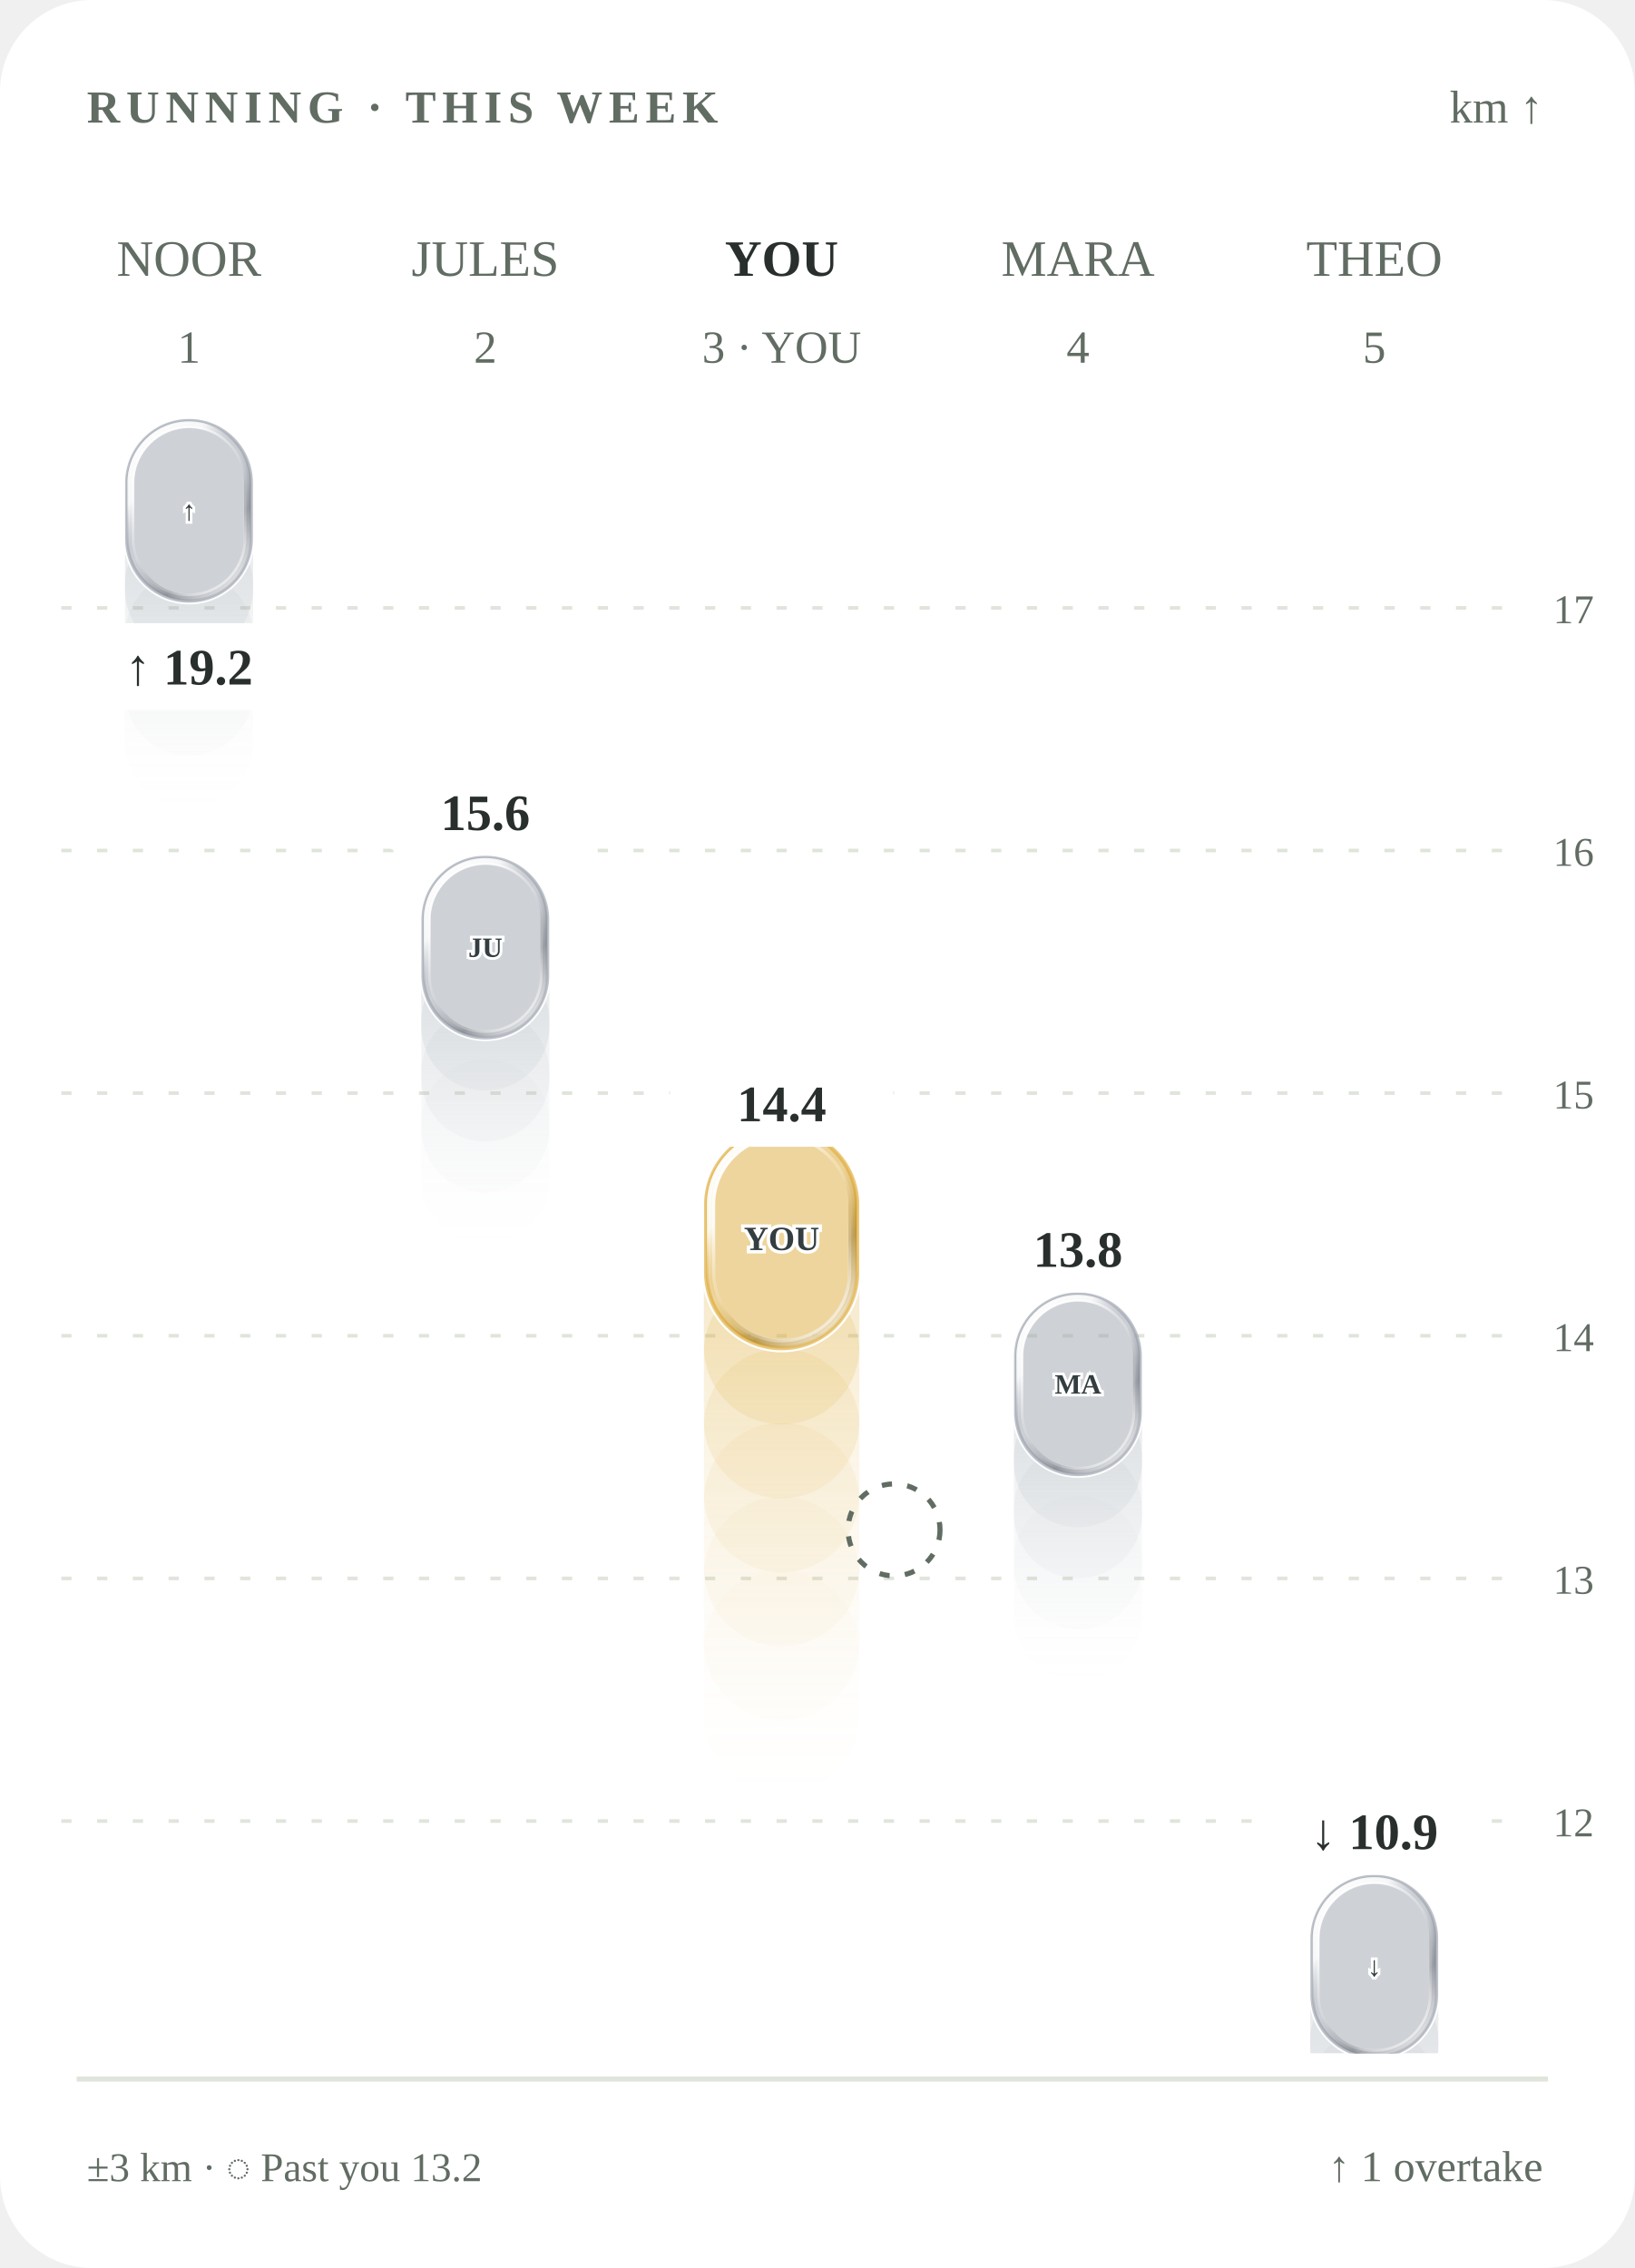
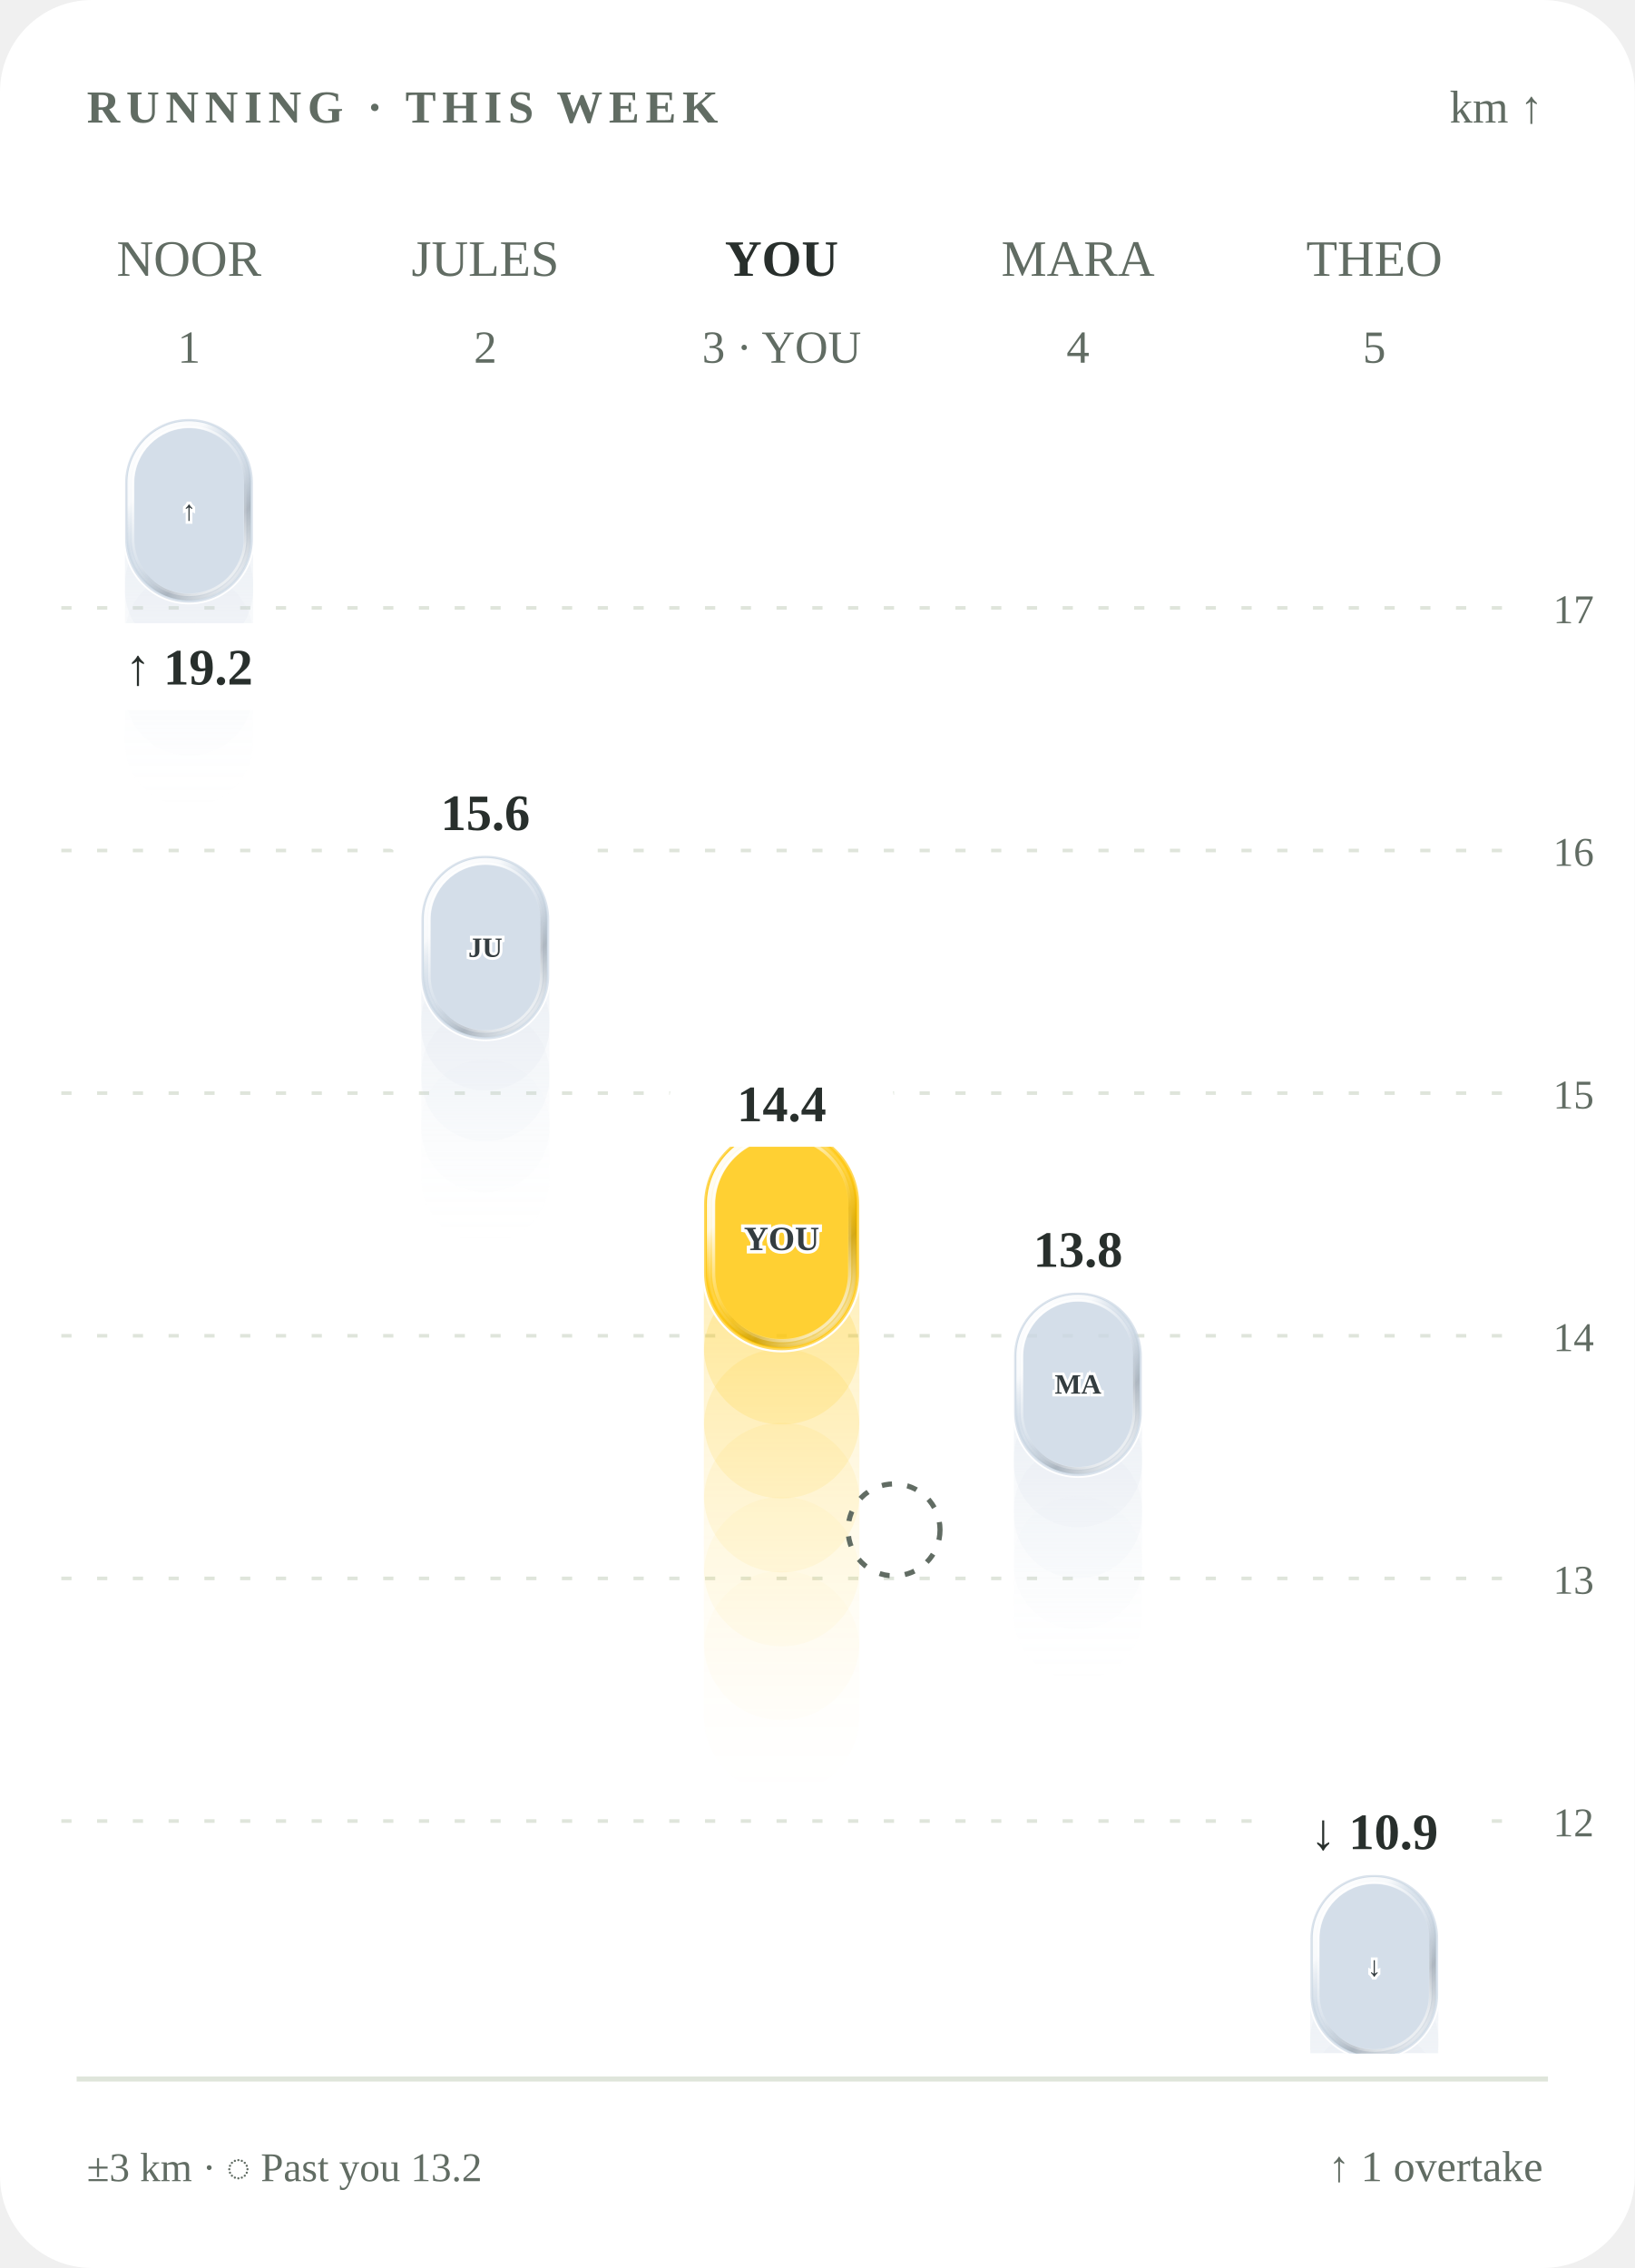
<svg xmlns="http://www.w3.org/2000/svg" viewBox="0 0 320 444" role="img" aria-label="Contour chase: fictional weekly running field. You are place 3, 14.4 km. 1 overtakes. Higher means more distance. Past you is not ranked.">
  <defs>
    <linearGradient id="«finish-field-3falseR0»-wake" x1="0" y1="0" x2="0" y2="1">
      <stop stop-color="#f1c75b" stop-opacity=".65" />
      <stop offset="1" stop-color="#f1c75b" stop-opacity="0" />
    </linearGradient>
    <linearGradient id="«finish-field-3falseR0»-peer" x1="0" y1="0" x2="0" y2="1">
      <stop stop-color="#819486" stop-opacity=".3" />
      <stop offset="1" stop-color="#819486" stop-opacity="0" />
    </linearGradient>
    <clipPath id="«finish-field-3falseR0»-field">
      <rect x="8" y="82" width="294" height="320" rx="12" />
    </clipPath>
  </defs>
  <rect width="320" height="444" rx="18" fill="#ffffff" />
  <text x="17" y="24" fill="#616c63" font-size="9" font-weight="600" letter-spacing="1.2">RUNNING · THIS WEEK</text>
  <text x="302" y="24" text-anchor="end" fill="#616c63" font-size="9">km ↑</text>
  <g>
    <text x="37" y="54" text-anchor="middle" fill="#616c63" font-size="10" font-weight="500">NOOR</text>
    <text x="37" y="71" text-anchor="middle" fill="#616c63" font-size="9">1</text>
  </g>
  <g>
    <text x="95" y="54" text-anchor="middle" fill="#616c63" font-size="10" font-weight="500">JULES</text>
    <text x="95" y="71" text-anchor="middle" fill="#616c63" font-size="9">2</text>
  </g>
  <g>
    <text x="153" y="54" text-anchor="middle" fill="#282f2c" font-size="10" font-weight="800">YOU</text>
    <text x="153" y="71" text-anchor="middle" fill="#616c63" font-size="9">3 · YOU</text>
  </g>
  <g>
    <text x="211" y="54" text-anchor="middle" fill="#616c63" font-size="10" font-weight="500">MARA</text>
    <text x="211" y="71" text-anchor="middle" fill="#616c63" font-size="9">4</text>
  </g>
  <g>
    <text x="269" y="54" text-anchor="middle" fill="#616c63" font-size="10" font-weight="500">THEO</text>
    <text x="269" y="71" text-anchor="middle" fill="#616c63" font-size="9">5</text>
  </g>
  <g>
    <path d="M12 356.5H294" stroke="#dfe5db" stroke-width="0.7" stroke-dasharray="2 5" />
    <text x="308" y="359.5" text-anchor="middle" font-size="8" fill="#616c63">12</text>
  </g>
  <g>
    <path d="M12 309H294" stroke="#dfe5db" stroke-width="0.7" stroke-dasharray="2 5" />
    <text x="308" y="312" text-anchor="middle" font-size="8" fill="#616c63">13</text>
  </g>
  <g>
    <path d="M12 261.5H294" stroke="#dfe5db" stroke-width="0.7" stroke-dasharray="2 5" />
    <text x="308" y="264.5" text-anchor="middle" font-size="8" fill="#616c63">14</text>
  </g>
  <g>
    <path d="M12 214H294" stroke="#dfe5db" stroke-width="0.7" stroke-dasharray="2 5" />
    <text x="308" y="217" text-anchor="middle" font-size="8" fill="#616c63">15</text>
  </g>
  <g>
    <path d="M12 166.5H294" stroke="#dfe5db" stroke-width="0.7" stroke-dasharray="2 5" />
    <text x="308" y="169.5" text-anchor="middle" font-size="8" fill="#616c63">16</text>
  </g>
  <g>
    <path d="M12 119H294" stroke="#dfe5db" stroke-width="0.7" stroke-dasharray="2 5" />
    <text x="308" y="122" text-anchor="middle" font-size="8" fill="#616c63">17</text>
  </g>
  <g clip-path="url(#«finish-field-3falseR0»-field)">
    <g>
      <g transform="translate(37 100) scale(0.6086957)" data-material-racer="silver">
        <g data-satin-wake="silver">
          <defs>
            <linearGradient id="«finish-field-3falseR95n»-fade" x1="0" y1="0" x2="0" y2="1">
              <stop stop-color="white" />
              <stop offset="1" stop-color="white" stop-opacity="0" />
            </linearGradient>
            <mask id="«finish-field-3falseR95n»-outside" maskUnits="userSpaceOnUse" x="-40" y="-40" width="80" height="155.55" style="mask-type:luminance">
              <rect x="-40" y="-40" width="80" height="155.55" fill="white" />
              <path d="M-20 -9a20 20 0 0 1 40 0V9a20 20 0 0 1 -40 0Z" fill="black" stroke="black" stroke-width="2.2" />
            </mask>
            <mask id="«finish-field-3falseR95n»-fade-mask" maskUnits="userSpaceOnUse" x="-35" y="-35" width="70" height="140.55">
              <rect x="-35" y="-29" width="70" height="124.55" fill="url(#«finish-field-3falseR95n»-fade)" />
            </mask>
          </defs>
          <g mask="url(#«finish-field-3falseR95n»-outside)" data-wake-exclusion="curved-silhouette">
            <g mask="url(#«finish-field-3falseR95n»-fade-mask)">
              <g style="transform:translateY(16.3875px);opacity:0.6;--echo-distance:65.55px;animation-duration:1.32s;animation-delay:0s">
-                 <path d="M-20 -9a20 20 0 0 1 40 0V9a20 20 0 0 1 -40 0Z" fill="#9fa5af" opacity=".55" stroke="#9fa5af" stroke-width="1.2" />
+                 <path d="M-20 -9a20 20 0 0 1 40 0V9a20 20 0 0 1 -40 0Z" fill="#c9d6e3" opacity=".55" stroke="#c9d6e3" stroke-width="1.2" />
              </g>
              <g style="transform:translateY(32.775px);opacity:0.48;--echo-distance:65.55px;animation-duration:1.32s;animation-delay:-0.33s">
-                 <path d="M-20 -9a20 20 0 0 1 40 0V9a20 20 0 0 1 -40 0Z" fill="#9fa5af" opacity=".55" stroke="#9fa5af" stroke-width="1.2" />
+                 <path d="M-20 -9a20 20 0 0 1 40 0V9a20 20 0 0 1 -40 0Z" fill="#c9d6e3" opacity=".55" stroke="#c9d6e3" stroke-width="1.2" />
              </g>
              <g style="transform:translateY(49.1625px);opacity:0.36;--echo-distance:65.55px;animation-duration:1.32s;animation-delay:-0.66s">
-                 <path d="M-20 -9a20 20 0 0 1 40 0V9a20 20 0 0 1 -40 0Z" fill="#9fa5af" opacity=".55" stroke="#9fa5af" stroke-width="1.2" />
+                 <path d="M-20 -9a20 20 0 0 1 40 0V9a20 20 0 0 1 -40 0Z" fill="#c9d6e3" opacity=".55" stroke="#c9d6e3" stroke-width="1.2" />
              </g>
              <g style="transform:translateY(65.55px);opacity:0.24;--echo-distance:65.55px;animation-duration:1.32s;animation-delay:-0.99s">
-                 <path d="M-20 -9a20 20 0 0 1 40 0V9a20 20 0 0 1 -40 0Z" fill="#9fa5af" opacity=".55" stroke="#9fa5af" stroke-width="1.2" />
+                 <path d="M-20 -9a20 20 0 0 1 40 0V9a20 20 0 0 1 -40 0Z" fill="#c9d6e3" opacity=".55" stroke="#c9d6e3" stroke-width="1.2" />
              </g>
            </g>
          </g>
        </g>
        <g data-uniform-glass="true">
          <defs>
            <linearGradient id="«finish-field-3falseRh5n»-edge" x1="0.05" y1="0" x2="0.9" y2="1">
              <stop stop-color="white" stop-opacity="0.7" />
              <stop offset=".38" stop-color="white" stop-opacity=".08" />
-               <stop offset=".7" stop-color="#9fa5af" stop-opacity=".4" />
+               <stop offset=".7" stop-color="#c9d6e3" stop-opacity=".4" />
              <stop offset="1" stop-color="white" stop-opacity="0.455" />
            </linearGradient>
          </defs>
-           <path d="M-20 -9a20 20 0 0 1 40 0V9a20 20 0 0 1 -40 0Z" fill="#9fa5af" fill-opacity="0.5" fill-rule="evenodd" data-glass-face="uniform" />
-           <path d="M-20 -9a20 20 0 0 1 40 0V9a20 20 0 0 1 -40 0Z" fill="none" stroke="#9fa5af" stroke-width="1.1" stroke-opacity=".65" />
+           <path d="M-20 -9a20 20 0 0 1 40 0V9a20 20 0 0 1 -40 0Z" fill="#c9d6e3" fill-opacity="0.8" fill-rule="evenodd" data-glass-face="uniform" />
+           <path d="M-20 -9a20 20 0 0 1 40 0V9a20 20 0 0 1 -40 0Z" fill="none" stroke="#c9d6e3" stroke-width="1.1" stroke-opacity=".65" />
          <path d="M-19.3 -9a19.3 19.3 0 0 1 38.6 0V9a19.3 19.3 0 0 1 -38.6 0Z" fill="none" stroke="url(#«finish-field-3falseRh5n»-edge)" stroke-width="1.1" opacity="1" />
          <g data-glass-rim="bevel">
            <defs>
              <linearGradient id="«finish-field-3falseRbh5n»-bevel" x1="0.12" y1="0" x2=".84" y2="1">
                <stop stop-color="white" stop-opacity=".94" />
                <stop offset=".24" stop-color="white" stop-opacity="0.8" />
-                 <stop offset=".48" stop-color="#9fa5af" stop-opacity=".08" />
-                 <stop offset=".74" stop-color="#63666d" stop-opacity=".44" />
+                 <stop offset=".48" stop-color="#c9d6e3" stop-opacity=".08" />
+                 <stop offset=".74" stop-color="#7d858d" stop-opacity=".44" />
                <stop offset="1" stop-color="white" stop-opacity="0.4" />
              </linearGradient>
              <linearGradient id="«finish-field-3falseRbh5n»-crest" x1="0" y1="0" x2=".65" y2="1">
                <stop stop-color="white" stop-opacity=".95" />
                <stop offset=".4" stop-color="white" stop-opacity=".45" />
                <stop offset=".7" stop-color="white" stop-opacity="0" />
                <stop offset="1" stop-color="white" stop-opacity=".5" />
              </linearGradient>
            </defs>
-             <path d="M-19.75 -9a19.75 19.75 0 0 1 39.5 0V9a19.75 19.75 0 0 1 -39.5 0Z" fill="none" stroke="#9fa5af" stroke-opacity=".35" stroke-width=".8" />
+             <path d="M-19.75 -9a19.75 19.75 0 0 1 39.5 0V9a19.75 19.75 0 0 1 -39.5 0Z" fill="none" stroke="#c9d6e3" stroke-opacity=".35" stroke-width=".8" />
            <path d="M-18.75 -9a18.75 18.75 0 0 1 37.5 0V9a18.75 18.75 0 0 1 -37.5 0Z" fill="none" stroke="url(#«finish-field-3falseRbh5n»-bevel)" stroke-width="2.1" />
            <path d="M-18 -9a18 18 0 0 1 36 0V9a18 18 0 0 1 -36 0Z" fill="none" stroke="url(#«finish-field-3falseRbh5n»-crest)" stroke-width="0.85" />
          </g>
        </g>
        <text x="0" y="3" text-anchor="middle" fill="#343d40" stroke="#fff" stroke-width="1.8" paint-order="stroke" font-size="9" font-weight="800">↑</text>
      </g>
      <g display="none">
        <circle cx="37" cy="114" r="14" fill="none" stroke="#819486" stroke-width="1.4" opacity="0.35" />
        <circle cx="37" cy="127" r="14" fill="none" stroke="#819486" stroke-width="1.4" opacity="0.2" />
        <circle cx="37" cy="100" r="14" fill="#fafaf7" stroke="#819486" stroke-width="1.5" />
        <text x="37" y="103" text-anchor="middle" font-size="8.5" font-weight="700" fill="#616c63">↑</text>
      </g>
      <rect x="15" y="122" width="44" height="17" rx="8" fill="#ffffff" />
      <text x="37" y="134" text-anchor="middle" font-size="10" font-weight="700" fill="#282f2c">↑ 19.2</text>
    </g>
    <g>
      <g transform="translate(95 185.5) scale(0.6086957)" data-material-racer="silver">
        <g data-satin-wake="silver">
          <defs>
            <linearGradient id="«finish-field-3falseR99n»-fade" x1="0" y1="0" x2="0" y2="1">
              <stop stop-color="white" />
              <stop offset="1" stop-color="white" stop-opacity="0" />
            </linearGradient>
            <mask id="«finish-field-3falseR99n»-outside" maskUnits="userSpaceOnUse" x="-40" y="-40" width="80" height="155.55" style="mask-type:luminance">
              <rect x="-40" y="-40" width="80" height="155.55" fill="white" />
              <path d="M-20 -9a20 20 0 0 1 40 0V9a20 20 0 0 1 -40 0Z" fill="black" stroke="black" stroke-width="2.2" />
            </mask>
            <mask id="«finish-field-3falseR99n»-fade-mask" maskUnits="userSpaceOnUse" x="-35" y="-35" width="70" height="140.55">
              <rect x="-35" y="-29" width="70" height="124.55" fill="url(#«finish-field-3falseR99n»-fade)" />
            </mask>
          </defs>
          <g mask="url(#«finish-field-3falseR99n»-outside)" data-wake-exclusion="curved-silhouette">
            <g mask="url(#«finish-field-3falseR99n»-fade-mask)">
              <g style="transform:translateY(16.3875px);opacity:0.6;--echo-distance:65.55px;animation-duration:1.32s;animation-delay:0s">
-                 <path d="M-20 -9a20 20 0 0 1 40 0V9a20 20 0 0 1 -40 0Z" fill="#9fa5af" opacity=".55" stroke="#9fa5af" stroke-width="1.2" />
+                 <path d="M-20 -9a20 20 0 0 1 40 0V9a20 20 0 0 1 -40 0Z" fill="#c9d6e3" opacity=".55" stroke="#c9d6e3" stroke-width="1.2" />
              </g>
              <g style="transform:translateY(32.775px);opacity:0.48;--echo-distance:65.55px;animation-duration:1.32s;animation-delay:-0.33s">
-                 <path d="M-20 -9a20 20 0 0 1 40 0V9a20 20 0 0 1 -40 0Z" fill="#9fa5af" opacity=".55" stroke="#9fa5af" stroke-width="1.2" />
+                 <path d="M-20 -9a20 20 0 0 1 40 0V9a20 20 0 0 1 -40 0Z" fill="#c9d6e3" opacity=".55" stroke="#c9d6e3" stroke-width="1.2" />
              </g>
              <g style="transform:translateY(49.1625px);opacity:0.36;--echo-distance:65.55px;animation-duration:1.32s;animation-delay:-0.66s">
-                 <path d="M-20 -9a20 20 0 0 1 40 0V9a20 20 0 0 1 -40 0Z" fill="#9fa5af" opacity=".55" stroke="#9fa5af" stroke-width="1.2" />
+                 <path d="M-20 -9a20 20 0 0 1 40 0V9a20 20 0 0 1 -40 0Z" fill="#c9d6e3" opacity=".55" stroke="#c9d6e3" stroke-width="1.2" />
              </g>
              <g style="transform:translateY(65.55px);opacity:0.24;--echo-distance:65.55px;animation-duration:1.32s;animation-delay:-0.99s">
-                 <path d="M-20 -9a20 20 0 0 1 40 0V9a20 20 0 0 1 -40 0Z" fill="#9fa5af" opacity=".55" stroke="#9fa5af" stroke-width="1.2" />
+                 <path d="M-20 -9a20 20 0 0 1 40 0V9a20 20 0 0 1 -40 0Z" fill="#c9d6e3" opacity=".55" stroke="#c9d6e3" stroke-width="1.2" />
              </g>
            </g>
          </g>
        </g>
        <g data-uniform-glass="true">
          <defs>
            <linearGradient id="«finish-field-3falseRh9n»-edge" x1="0.05" y1="0" x2="0.9" y2="1">
              <stop stop-color="white" stop-opacity="0.7" />
              <stop offset=".38" stop-color="white" stop-opacity=".08" />
-               <stop offset=".7" stop-color="#9fa5af" stop-opacity=".4" />
+               <stop offset=".7" stop-color="#c9d6e3" stop-opacity=".4" />
              <stop offset="1" stop-color="white" stop-opacity="0.455" />
            </linearGradient>
          </defs>
-           <path d="M-20 -9a20 20 0 0 1 40 0V9a20 20 0 0 1 -40 0Z" fill="#9fa5af" fill-opacity="0.5" fill-rule="evenodd" data-glass-face="uniform" />
-           <path d="M-20 -9a20 20 0 0 1 40 0V9a20 20 0 0 1 -40 0Z" fill="none" stroke="#9fa5af" stroke-width="1.1" stroke-opacity=".65" />
+           <path d="M-20 -9a20 20 0 0 1 40 0V9a20 20 0 0 1 -40 0Z" fill="#c9d6e3" fill-opacity="0.8" fill-rule="evenodd" data-glass-face="uniform" />
+           <path d="M-20 -9a20 20 0 0 1 40 0V9a20 20 0 0 1 -40 0Z" fill="none" stroke="#c9d6e3" stroke-width="1.1" stroke-opacity=".65" />
          <path d="M-19.3 -9a19.3 19.3 0 0 1 38.6 0V9a19.3 19.3 0 0 1 -38.6 0Z" fill="none" stroke="url(#«finish-field-3falseRh9n»-edge)" stroke-width="1.1" opacity="1" />
          <g data-glass-rim="bevel">
            <defs>
              <linearGradient id="«finish-field-3falseRbh9n»-bevel" x1="0.12" y1="0" x2=".84" y2="1">
                <stop stop-color="white" stop-opacity=".94" />
                <stop offset=".24" stop-color="white" stop-opacity="0.8" />
-                 <stop offset=".48" stop-color="#9fa5af" stop-opacity=".08" />
-                 <stop offset=".74" stop-color="#63666d" stop-opacity=".44" />
+                 <stop offset=".48" stop-color="#c9d6e3" stop-opacity=".08" />
+                 <stop offset=".74" stop-color="#7d858d" stop-opacity=".44" />
                <stop offset="1" stop-color="white" stop-opacity="0.4" />
              </linearGradient>
              <linearGradient id="«finish-field-3falseRbh9n»-crest" x1="0" y1="0" x2=".65" y2="1">
                <stop stop-color="white" stop-opacity=".95" />
                <stop offset=".4" stop-color="white" stop-opacity=".45" />
                <stop offset=".7" stop-color="white" stop-opacity="0" />
                <stop offset="1" stop-color="white" stop-opacity=".5" />
              </linearGradient>
            </defs>
-             <path d="M-19.75 -9a19.75 19.75 0 0 1 39.5 0V9a19.75 19.75 0 0 1 -39.5 0Z" fill="none" stroke="#9fa5af" stroke-opacity=".35" stroke-width=".8" />
+             <path d="M-19.75 -9a19.75 19.75 0 0 1 39.5 0V9a19.75 19.75 0 0 1 -39.5 0Z" fill="none" stroke="#c9d6e3" stroke-opacity=".35" stroke-width=".8" />
            <path d="M-18.75 -9a18.75 18.75 0 0 1 37.5 0V9a18.75 18.75 0 0 1 -37.5 0Z" fill="none" stroke="url(#«finish-field-3falseRbh9n»-bevel)" stroke-width="2.1" />
            <path d="M-18 -9a18 18 0 0 1 36 0V9a18 18 0 0 1 -36 0Z" fill="none" stroke="url(#«finish-field-3falseRbh9n»-crest)" stroke-width="0.85" />
          </g>
        </g>
        <text x="0" y="3" text-anchor="middle" fill="#343d40" stroke="#fff" stroke-width="1.8" paint-order="stroke" font-size="9" font-weight="800">JU</text>
      </g>
      <g display="none">
        <circle cx="95" cy="199.5" r="14" fill="none" stroke="#819486" stroke-width="1.4" opacity="0.35" />
        <circle cx="95" cy="212.5" r="14" fill="none" stroke="#819486" stroke-width="1.4" opacity="0.2" />
        <circle cx="95" cy="185.5" r="14" fill="#fafaf7" stroke="#819486" stroke-width="1.5" />
        <text x="95" y="188.5" text-anchor="middle" font-size="8.5" font-weight="700" fill="#616c63">JU</text>
      </g>
      <rect x="73" y="150.5" width="44" height="17" rx="8" fill="#ffffff" />
      <text x="95" y="162.5" text-anchor="middle" font-size="10" font-weight="700" fill="#282f2c">15.6</text>
    </g>
    <g>
      <g transform="translate(153 242.5) scale(0.7391304)" data-material-racer="gold">
        <g data-satin-wake="gold">
          <defs>
            <linearGradient id="«finish-field-3falseR9dn»-fade" x1="0" y1="0" x2="0" y2="1">
              <stop stop-color="white" />
              <stop offset="1" stop-color="white" stop-opacity="0" />
            </linearGradient>
            <mask id="«finish-field-3falseR9dn»-outside" maskUnits="userSpaceOnUse" x="-40" y="-40" width="80" height="207.55" style="mask-type:luminance">
              <rect x="-40" y="-40" width="80" height="207.55" fill="white" />
              <path d="M-20 -9a20 20 0 0 1 40 0V9a20 20 0 0 1 -40 0Z" fill="black" stroke="black" stroke-width="2.2" />
            </mask>
            <mask id="«finish-field-3falseR9dn»-fade-mask" maskUnits="userSpaceOnUse" x="-35" y="-35" width="70" height="192.55">
              <rect x="-35" y="-29" width="70" height="176.55" fill="url(#«finish-field-3falseR9dn»-fade)" />
            </mask>
          </defs>
          <g mask="url(#«finish-field-3falseR9dn»-outside)" data-wake-exclusion="curved-silhouette">
            <g mask="url(#«finish-field-3falseR9dn»-fade-mask)">
              <g style="transform:translateY(19.59167px);opacity:0.6;--echo-distance:117.55px;animation-duration:1.15s;animation-delay:0s">
-                 <path d="M-20 -9a20 20 0 0 1 40 0V9a20 20 0 0 1 -40 0Z" fill="#dfad3c" opacity=".55" stroke="#dfad3c" stroke-width="1.2" />
+                 <path d="M-20 -9a20 20 0 0 1 40 0V9a20 20 0 0 1 -40 0Z" fill="#ffc400" opacity=".55" stroke="#ffc400" stroke-width="1.2" />
              </g>
              <g style="transform:translateY(39.18333px);opacity:0.514;--echo-distance:117.55px;animation-duration:1.15s;animation-delay:-0.192s">
-                 <path d="M-20 -9a20 20 0 0 1 40 0V9a20 20 0 0 1 -40 0Z" fill="#dfad3c" opacity=".55" stroke="#dfad3c" stroke-width="1.2" />
+                 <path d="M-20 -9a20 20 0 0 1 40 0V9a20 20 0 0 1 -40 0Z" fill="#ffc400" opacity=".55" stroke="#ffc400" stroke-width="1.2" />
              </g>
              <g style="transform:translateY(58.775px);opacity:0.429;--echo-distance:117.55px;animation-duration:1.15s;animation-delay:-0.383s">
-                 <path d="M-20 -9a20 20 0 0 1 40 0V9a20 20 0 0 1 -40 0Z" fill="#dfad3c" opacity=".55" stroke="#dfad3c" stroke-width="1.2" />
+                 <path d="M-20 -9a20 20 0 0 1 40 0V9a20 20 0 0 1 -40 0Z" fill="#ffc400" opacity=".55" stroke="#ffc400" stroke-width="1.2" />
              </g>
              <g style="transform:translateY(78.36667px);opacity:0.343;--echo-distance:117.55px;animation-duration:1.15s;animation-delay:-0.575s">
-                 <path d="M-20 -9a20 20 0 0 1 40 0V9a20 20 0 0 1 -40 0Z" fill="#dfad3c" opacity=".55" stroke="#dfad3c" stroke-width="1.2" />
+                 <path d="M-20 -9a20 20 0 0 1 40 0V9a20 20 0 0 1 -40 0Z" fill="#ffc400" opacity=".55" stroke="#ffc400" stroke-width="1.2" />
              </g>
              <g style="transform:translateY(97.95833px);opacity:0.257;--echo-distance:117.55px;animation-duration:1.15s;animation-delay:-0.767s">
-                 <path d="M-20 -9a20 20 0 0 1 40 0V9a20 20 0 0 1 -40 0Z" fill="#dfad3c" opacity=".55" stroke="#dfad3c" stroke-width="1.2" />
+                 <path d="M-20 -9a20 20 0 0 1 40 0V9a20 20 0 0 1 -40 0Z" fill="#ffc400" opacity=".55" stroke="#ffc400" stroke-width="1.2" />
              </g>
              <g style="transform:translateY(117.55px);opacity:0.171;--echo-distance:117.55px;animation-duration:1.15s;animation-delay:-0.958s">
-                 <path d="M-20 -9a20 20 0 0 1 40 0V9a20 20 0 0 1 -40 0Z" fill="#dfad3c" opacity=".55" stroke="#dfad3c" stroke-width="1.2" />
+                 <path d="M-20 -9a20 20 0 0 1 40 0V9a20 20 0 0 1 -40 0Z" fill="#ffc400" opacity=".55" stroke="#ffc400" stroke-width="1.2" />
              </g>
            </g>
          </g>
        </g>
        <g data-uniform-glass="true">
          <defs>
            <linearGradient id="«finish-field-3falseRhdn»-edge" x1="0.05" y1="0" x2="0.9" y2="1">
              <stop stop-color="white" stop-opacity="0.7" />
              <stop offset=".38" stop-color="white" stop-opacity=".08" />
-               <stop offset=".7" stop-color="#dfad3c" stop-opacity=".4" />
+               <stop offset=".7" stop-color="#ffc400" stop-opacity=".4" />
              <stop offset="1" stop-color="white" stop-opacity="0.455" />
            </linearGradient>
          </defs>
-           <path d="M-20 -9a20 20 0 0 1 40 0V9a20 20 0 0 1 -40 0Z" fill="#dfad3c" fill-opacity="0.5" fill-rule="evenodd" data-glass-face="uniform" />
-           <path d="M-20 -9a20 20 0 0 1 40 0V9a20 20 0 0 1 -40 0Z" fill="none" stroke="#dfad3c" stroke-width="1.1" stroke-opacity=".65" />
+           <path d="M-20 -9a20 20 0 0 1 40 0V9a20 20 0 0 1 -40 0Z" fill="#ffc400" fill-opacity="0.8" fill-rule="evenodd" data-glass-face="uniform" />
+           <path d="M-20 -9a20 20 0 0 1 40 0V9a20 20 0 0 1 -40 0Z" fill="none" stroke="#ffc400" stroke-width="1.1" stroke-opacity=".65" />
          <path d="M-19.3 -9a19.3 19.3 0 0 1 38.6 0V9a19.3 19.3 0 0 1 -38.6 0Z" fill="none" stroke="url(#«finish-field-3falseRhdn»-edge)" stroke-width="1.1" opacity="1" />
          <g data-glass-rim="bevel">
            <defs>
              <linearGradient id="«finish-field-3falseRbhdn»-bevel" x1="0.12" y1="0" x2=".84" y2="1">
                <stop stop-color="white" stop-opacity=".94" />
                <stop offset=".24" stop-color="white" stop-opacity="0.8" />
-                 <stop offset=".48" stop-color="#dfad3c" stop-opacity=".08" />
-                 <stop offset=".74" stop-color="#8a6b25" stop-opacity=".44" />
+                 <stop offset=".48" stop-color="#ffc400" stop-opacity=".08" />
+                 <stop offset=".74" stop-color="#9e7a00" stop-opacity=".44" />
                <stop offset="1" stop-color="white" stop-opacity="0.4" />
              </linearGradient>
              <linearGradient id="«finish-field-3falseRbhdn»-crest" x1="0" y1="0" x2=".65" y2="1">
                <stop stop-color="white" stop-opacity=".95" />
                <stop offset=".4" stop-color="white" stop-opacity=".45" />
                <stop offset=".7" stop-color="white" stop-opacity="0" />
                <stop offset="1" stop-color="white" stop-opacity=".5" />
              </linearGradient>
            </defs>
-             <path d="M-19.75 -9a19.75 19.75 0 0 1 39.5 0V9a19.75 19.75 0 0 1 -39.5 0Z" fill="none" stroke="#dfad3c" stroke-opacity=".35" stroke-width=".8" />
+             <path d="M-19.75 -9a19.75 19.75 0 0 1 39.5 0V9a19.75 19.75 0 0 1 -39.5 0Z" fill="none" stroke="#ffc400" stroke-opacity=".35" stroke-width=".8" />
            <path d="M-18.75 -9a18.75 18.75 0 0 1 37.5 0V9a18.75 18.75 0 0 1 -37.5 0Z" fill="none" stroke="url(#«finish-field-3falseRbhdn»-bevel)" stroke-width="2.1" />
            <path d="M-18 -9a18 18 0 0 1 36 0V9a18 18 0 0 1 -36 0Z" fill="none" stroke="url(#«finish-field-3falseRbhdn»-crest)" stroke-width="0.85" />
          </g>
        </g>
        <text x="0" y="3" text-anchor="middle" fill="#343d40" stroke="#fff" stroke-width="1.8" paint-order="stroke" font-size="9" font-weight="800">YOU</text>
      </g>
      <g display="none">
        <circle cx="153" cy="256.5" r="14" fill="none" stroke="#f1c75b" stroke-width="1.4" opacity="0.35" />
        <circle cx="153" cy="269.5" r="14" fill="none" stroke="#f1c75b" stroke-width="1.4" opacity="0.2" />
        <circle cx="153" cy="242.5" r="17" fill="#fafaf7" stroke="#282f2c" stroke-width="2.5" />
        <text x="153" y="245.5" text-anchor="middle" font-size="8" font-weight="700" fill="#282f2c">YOU</text>
      </g>
      <rect x="131" y="207.5" width="44" height="17" rx="8" fill="#ffffff" />
      <text x="153" y="219.5" text-anchor="middle" font-size="10" font-weight="700" fill="#282f2c">14.4</text>
    </g>
    <g>
      <g transform="translate(211 271) scale(0.6086957)" data-material-racer="silver">
        <g data-satin-wake="silver">
          <defs>
            <linearGradient id="«finish-field-3falseR9hn»-fade" x1="0" y1="0" x2="0" y2="1">
              <stop stop-color="white" />
              <stop offset="1" stop-color="white" stop-opacity="0" />
            </linearGradient>
            <mask id="«finish-field-3falseR9hn»-outside" maskUnits="userSpaceOnUse" x="-40" y="-40" width="80" height="155.55" style="mask-type:luminance">
              <rect x="-40" y="-40" width="80" height="155.55" fill="white" />
              <path d="M-20 -9a20 20 0 0 1 40 0V9a20 20 0 0 1 -40 0Z" fill="black" stroke="black" stroke-width="2.2" />
            </mask>
            <mask id="«finish-field-3falseR9hn»-fade-mask" maskUnits="userSpaceOnUse" x="-35" y="-35" width="70" height="140.55">
              <rect x="-35" y="-29" width="70" height="124.55" fill="url(#«finish-field-3falseR9hn»-fade)" />
            </mask>
          </defs>
          <g mask="url(#«finish-field-3falseR9hn»-outside)" data-wake-exclusion="curved-silhouette">
            <g mask="url(#«finish-field-3falseR9hn»-fade-mask)">
              <g style="transform:translateY(16.3875px);opacity:0.6;--echo-distance:65.55px;animation-duration:1.32s;animation-delay:0s">
-                 <path d="M-20 -9a20 20 0 0 1 40 0V9a20 20 0 0 1 -40 0Z" fill="#9fa5af" opacity=".55" stroke="#9fa5af" stroke-width="1.2" />
+                 <path d="M-20 -9a20 20 0 0 1 40 0V9a20 20 0 0 1 -40 0Z" fill="#c9d6e3" opacity=".55" stroke="#c9d6e3" stroke-width="1.2" />
              </g>
              <g style="transform:translateY(32.775px);opacity:0.48;--echo-distance:65.55px;animation-duration:1.32s;animation-delay:-0.33s">
-                 <path d="M-20 -9a20 20 0 0 1 40 0V9a20 20 0 0 1 -40 0Z" fill="#9fa5af" opacity=".55" stroke="#9fa5af" stroke-width="1.2" />
+                 <path d="M-20 -9a20 20 0 0 1 40 0V9a20 20 0 0 1 -40 0Z" fill="#c9d6e3" opacity=".55" stroke="#c9d6e3" stroke-width="1.2" />
              </g>
              <g style="transform:translateY(49.1625px);opacity:0.36;--echo-distance:65.55px;animation-duration:1.32s;animation-delay:-0.66s">
-                 <path d="M-20 -9a20 20 0 0 1 40 0V9a20 20 0 0 1 -40 0Z" fill="#9fa5af" opacity=".55" stroke="#9fa5af" stroke-width="1.2" />
+                 <path d="M-20 -9a20 20 0 0 1 40 0V9a20 20 0 0 1 -40 0Z" fill="#c9d6e3" opacity=".55" stroke="#c9d6e3" stroke-width="1.2" />
              </g>
              <g style="transform:translateY(65.55px);opacity:0.24;--echo-distance:65.55px;animation-duration:1.32s;animation-delay:-0.99s">
-                 <path d="M-20 -9a20 20 0 0 1 40 0V9a20 20 0 0 1 -40 0Z" fill="#9fa5af" opacity=".55" stroke="#9fa5af" stroke-width="1.2" />
+                 <path d="M-20 -9a20 20 0 0 1 40 0V9a20 20 0 0 1 -40 0Z" fill="#c9d6e3" opacity=".55" stroke="#c9d6e3" stroke-width="1.2" />
              </g>
            </g>
          </g>
        </g>
        <g data-uniform-glass="true">
          <defs>
            <linearGradient id="«finish-field-3falseRhhn»-edge" x1="0.05" y1="0" x2="0.9" y2="1">
              <stop stop-color="white" stop-opacity="0.7" />
              <stop offset=".38" stop-color="white" stop-opacity=".08" />
-               <stop offset=".7" stop-color="#9fa5af" stop-opacity=".4" />
+               <stop offset=".7" stop-color="#c9d6e3" stop-opacity=".4" />
              <stop offset="1" stop-color="white" stop-opacity="0.455" />
            </linearGradient>
          </defs>
-           <path d="M-20 -9a20 20 0 0 1 40 0V9a20 20 0 0 1 -40 0Z" fill="#9fa5af" fill-opacity="0.5" fill-rule="evenodd" data-glass-face="uniform" />
-           <path d="M-20 -9a20 20 0 0 1 40 0V9a20 20 0 0 1 -40 0Z" fill="none" stroke="#9fa5af" stroke-width="1.1" stroke-opacity=".65" />
+           <path d="M-20 -9a20 20 0 0 1 40 0V9a20 20 0 0 1 -40 0Z" fill="#c9d6e3" fill-opacity="0.8" fill-rule="evenodd" data-glass-face="uniform" />
+           <path d="M-20 -9a20 20 0 0 1 40 0V9a20 20 0 0 1 -40 0Z" fill="none" stroke="#c9d6e3" stroke-width="1.1" stroke-opacity=".65" />
          <path d="M-19.3 -9a19.3 19.3 0 0 1 38.6 0V9a19.3 19.3 0 0 1 -38.6 0Z" fill="none" stroke="url(#«finish-field-3falseRhhn»-edge)" stroke-width="1.1" opacity="1" />
          <g data-glass-rim="bevel">
            <defs>
              <linearGradient id="«finish-field-3falseRbhhn»-bevel" x1="0.12" y1="0" x2=".84" y2="1">
                <stop stop-color="white" stop-opacity=".94" />
                <stop offset=".24" stop-color="white" stop-opacity="0.8" />
-                 <stop offset=".48" stop-color="#9fa5af" stop-opacity=".08" />
-                 <stop offset=".74" stop-color="#63666d" stop-opacity=".44" />
+                 <stop offset=".48" stop-color="#c9d6e3" stop-opacity=".08" />
+                 <stop offset=".74" stop-color="#7d858d" stop-opacity=".44" />
                <stop offset="1" stop-color="white" stop-opacity="0.4" />
              </linearGradient>
              <linearGradient id="«finish-field-3falseRbhhn»-crest" x1="0" y1="0" x2=".65" y2="1">
                <stop stop-color="white" stop-opacity=".95" />
                <stop offset=".4" stop-color="white" stop-opacity=".45" />
                <stop offset=".7" stop-color="white" stop-opacity="0" />
                <stop offset="1" stop-color="white" stop-opacity=".5" />
              </linearGradient>
            </defs>
-             <path d="M-19.75 -9a19.75 19.75 0 0 1 39.5 0V9a19.75 19.75 0 0 1 -39.5 0Z" fill="none" stroke="#9fa5af" stroke-opacity=".35" stroke-width=".8" />
+             <path d="M-19.75 -9a19.75 19.75 0 0 1 39.5 0V9a19.75 19.75 0 0 1 -39.5 0Z" fill="none" stroke="#c9d6e3" stroke-opacity=".35" stroke-width=".8" />
            <path d="M-18.75 -9a18.75 18.75 0 0 1 37.5 0V9a18.75 18.75 0 0 1 -37.5 0Z" fill="none" stroke="url(#«finish-field-3falseRbhhn»-bevel)" stroke-width="2.1" />
            <path d="M-18 -9a18 18 0 0 1 36 0V9a18 18 0 0 1 -36 0Z" fill="none" stroke="url(#«finish-field-3falseRbhhn»-crest)" stroke-width="0.85" />
          </g>
        </g>
        <text x="0" y="3" text-anchor="middle" fill="#343d40" stroke="#fff" stroke-width="1.8" paint-order="stroke" font-size="9" font-weight="800">MA</text>
      </g>
      <g display="none">
        <circle cx="211" cy="285" r="14" fill="none" stroke="#819486" stroke-width="1.4" opacity="0.35" />
        <circle cx="211" cy="298" r="14" fill="none" stroke="#819486" stroke-width="1.4" opacity="0.2" />
        <circle cx="211" cy="271" r="14" fill="#fafaf7" stroke="#819486" stroke-width="1.5" />
        <text x="211" y="274" text-anchor="middle" font-size="8.5" font-weight="700" fill="#616c63">MA</text>
      </g>
      <rect x="189" y="236" width="44" height="17" rx="8" fill="#ffffff" />
      <text x="211" y="248" text-anchor="middle" font-size="10" font-weight="700" fill="#282f2c">13.8</text>
    </g>
    <g>
      <g transform="translate(269 385) scale(0.6086957)" data-material-racer="silver">
        <g data-satin-wake="silver">
          <defs>
            <linearGradient id="«finish-field-3falseR9ln»-fade" x1="0" y1="0" x2="0" y2="1">
              <stop stop-color="white" />
              <stop offset="1" stop-color="white" stop-opacity="0" />
            </linearGradient>
            <mask id="«finish-field-3falseR9ln»-outside" maskUnits="userSpaceOnUse" x="-40" y="-40" width="80" height="155.55" style="mask-type:luminance">
              <rect x="-40" y="-40" width="80" height="155.55" fill="white" />
              <path d="M-20 -9a20 20 0 0 1 40 0V9a20 20 0 0 1 -40 0Z" fill="black" stroke="black" stroke-width="2.2" />
            </mask>
            <mask id="«finish-field-3falseR9ln»-fade-mask" maskUnits="userSpaceOnUse" x="-35" y="-35" width="70" height="140.55">
              <rect x="-35" y="-29" width="70" height="124.55" fill="url(#«finish-field-3falseR9ln»-fade)" />
            </mask>
          </defs>
          <g mask="url(#«finish-field-3falseR9ln»-outside)" data-wake-exclusion="curved-silhouette">
            <g mask="url(#«finish-field-3falseR9ln»-fade-mask)">
              <g style="transform:translateY(16.3875px);opacity:0.6;--echo-distance:65.55px;animation-duration:1.32s;animation-delay:0s">
-                 <path d="M-20 -9a20 20 0 0 1 40 0V9a20 20 0 0 1 -40 0Z" fill="#9fa5af" opacity=".55" stroke="#9fa5af" stroke-width="1.2" />
+                 <path d="M-20 -9a20 20 0 0 1 40 0V9a20 20 0 0 1 -40 0Z" fill="#c9d6e3" opacity=".55" stroke="#c9d6e3" stroke-width="1.2" />
              </g>
              <g style="transform:translateY(32.775px);opacity:0.48;--echo-distance:65.55px;animation-duration:1.32s;animation-delay:-0.33s">
-                 <path d="M-20 -9a20 20 0 0 1 40 0V9a20 20 0 0 1 -40 0Z" fill="#9fa5af" opacity=".55" stroke="#9fa5af" stroke-width="1.2" />
+                 <path d="M-20 -9a20 20 0 0 1 40 0V9a20 20 0 0 1 -40 0Z" fill="#c9d6e3" opacity=".55" stroke="#c9d6e3" stroke-width="1.2" />
              </g>
              <g style="transform:translateY(49.1625px);opacity:0.36;--echo-distance:65.55px;animation-duration:1.32s;animation-delay:-0.66s">
-                 <path d="M-20 -9a20 20 0 0 1 40 0V9a20 20 0 0 1 -40 0Z" fill="#9fa5af" opacity=".55" stroke="#9fa5af" stroke-width="1.2" />
+                 <path d="M-20 -9a20 20 0 0 1 40 0V9a20 20 0 0 1 -40 0Z" fill="#c9d6e3" opacity=".55" stroke="#c9d6e3" stroke-width="1.2" />
              </g>
              <g style="transform:translateY(65.55px);opacity:0.24;--echo-distance:65.55px;animation-duration:1.32s;animation-delay:-0.99s">
-                 <path d="M-20 -9a20 20 0 0 1 40 0V9a20 20 0 0 1 -40 0Z" fill="#9fa5af" opacity=".55" stroke="#9fa5af" stroke-width="1.2" />
+                 <path d="M-20 -9a20 20 0 0 1 40 0V9a20 20 0 0 1 -40 0Z" fill="#c9d6e3" opacity=".55" stroke="#c9d6e3" stroke-width="1.2" />
              </g>
            </g>
          </g>
        </g>
        <g data-uniform-glass="true">
          <defs>
            <linearGradient id="«finish-field-3falseRhln»-edge" x1="0.05" y1="0" x2="0.9" y2="1">
              <stop stop-color="white" stop-opacity="0.7" />
              <stop offset=".38" stop-color="white" stop-opacity=".08" />
-               <stop offset=".7" stop-color="#9fa5af" stop-opacity=".4" />
+               <stop offset=".7" stop-color="#c9d6e3" stop-opacity=".4" />
              <stop offset="1" stop-color="white" stop-opacity="0.455" />
            </linearGradient>
          </defs>
-           <path d="M-20 -9a20 20 0 0 1 40 0V9a20 20 0 0 1 -40 0Z" fill="#9fa5af" fill-opacity="0.5" fill-rule="evenodd" data-glass-face="uniform" />
-           <path d="M-20 -9a20 20 0 0 1 40 0V9a20 20 0 0 1 -40 0Z" fill="none" stroke="#9fa5af" stroke-width="1.1" stroke-opacity=".65" />
+           <path d="M-20 -9a20 20 0 0 1 40 0V9a20 20 0 0 1 -40 0Z" fill="#c9d6e3" fill-opacity="0.8" fill-rule="evenodd" data-glass-face="uniform" />
+           <path d="M-20 -9a20 20 0 0 1 40 0V9a20 20 0 0 1 -40 0Z" fill="none" stroke="#c9d6e3" stroke-width="1.1" stroke-opacity=".65" />
          <path d="M-19.3 -9a19.3 19.3 0 0 1 38.6 0V9a19.3 19.3 0 0 1 -38.6 0Z" fill="none" stroke="url(#«finish-field-3falseRhln»-edge)" stroke-width="1.1" opacity="1" />
          <g data-glass-rim="bevel">
            <defs>
              <linearGradient id="«finish-field-3falseRbhln»-bevel" x1="0.12" y1="0" x2=".84" y2="1">
                <stop stop-color="white" stop-opacity=".94" />
                <stop offset=".24" stop-color="white" stop-opacity="0.8" />
-                 <stop offset=".48" stop-color="#9fa5af" stop-opacity=".08" />
-                 <stop offset=".74" stop-color="#63666d" stop-opacity=".44" />
+                 <stop offset=".48" stop-color="#c9d6e3" stop-opacity=".08" />
+                 <stop offset=".74" stop-color="#7d858d" stop-opacity=".44" />
                <stop offset="1" stop-color="white" stop-opacity="0.4" />
              </linearGradient>
              <linearGradient id="«finish-field-3falseRbhln»-crest" x1="0" y1="0" x2=".65" y2="1">
                <stop stop-color="white" stop-opacity=".95" />
                <stop offset=".4" stop-color="white" stop-opacity=".45" />
                <stop offset=".7" stop-color="white" stop-opacity="0" />
                <stop offset="1" stop-color="white" stop-opacity=".5" />
              </linearGradient>
            </defs>
-             <path d="M-19.75 -9a19.75 19.75 0 0 1 39.5 0V9a19.75 19.75 0 0 1 -39.5 0Z" fill="none" stroke="#9fa5af" stroke-opacity=".35" stroke-width=".8" />
+             <path d="M-19.75 -9a19.75 19.75 0 0 1 39.5 0V9a19.75 19.75 0 0 1 -39.5 0Z" fill="none" stroke="#c9d6e3" stroke-opacity=".35" stroke-width=".8" />
            <path d="M-18.75 -9a18.75 18.75 0 0 1 37.5 0V9a18.75 18.75 0 0 1 -37.5 0Z" fill="none" stroke="url(#«finish-field-3falseRbhln»-bevel)" stroke-width="2.1" />
            <path d="M-18 -9a18 18 0 0 1 36 0V9a18 18 0 0 1 -36 0Z" fill="none" stroke="url(#«finish-field-3falseRbhln»-crest)" stroke-width="0.85" />
          </g>
        </g>
        <text x="0" y="3" text-anchor="middle" fill="#343d40" stroke="#fff" stroke-width="1.8" paint-order="stroke" font-size="9" font-weight="800">↓</text>
      </g>
      <g display="none">
        <circle cx="269" cy="399" r="14" fill="none" stroke="#819486" stroke-width="1.4" opacity="0.35" />
        <circle cx="269" cy="412" r="14" fill="none" stroke="#819486" stroke-width="1.4" opacity="0.2" />
        <circle cx="269" cy="385" r="14" fill="#fafaf7" stroke="#819486" stroke-width="1.5" />
        <text x="269" y="388" text-anchor="middle" font-size="8.5" font-weight="700" fill="#616c63">↓</text>
      </g>
      <rect x="247" y="350" width="44" height="17" rx="8" fill="#ffffff" />
      <text x="269" y="362" text-anchor="middle" font-size="10" font-weight="700" fill="#282f2c">↓ 10.9</text>
    </g>
    <g>
      <circle cx="175" cy="299.5" r="9" stroke="#616c63" fill="none" stroke-dasharray="2 3" />
    </g>
  </g>
  <path d="M15 407H303" stroke="#dfe5db" />
  <text x="17" y="427" font-size="8" fill="#616c63">±3 km · ◌ Past you 13.2</text>
  <text x="302" y="427" text-anchor="end" font-size="8.5" fill="#616c63">↑ 1 overtake</text>
</svg>
